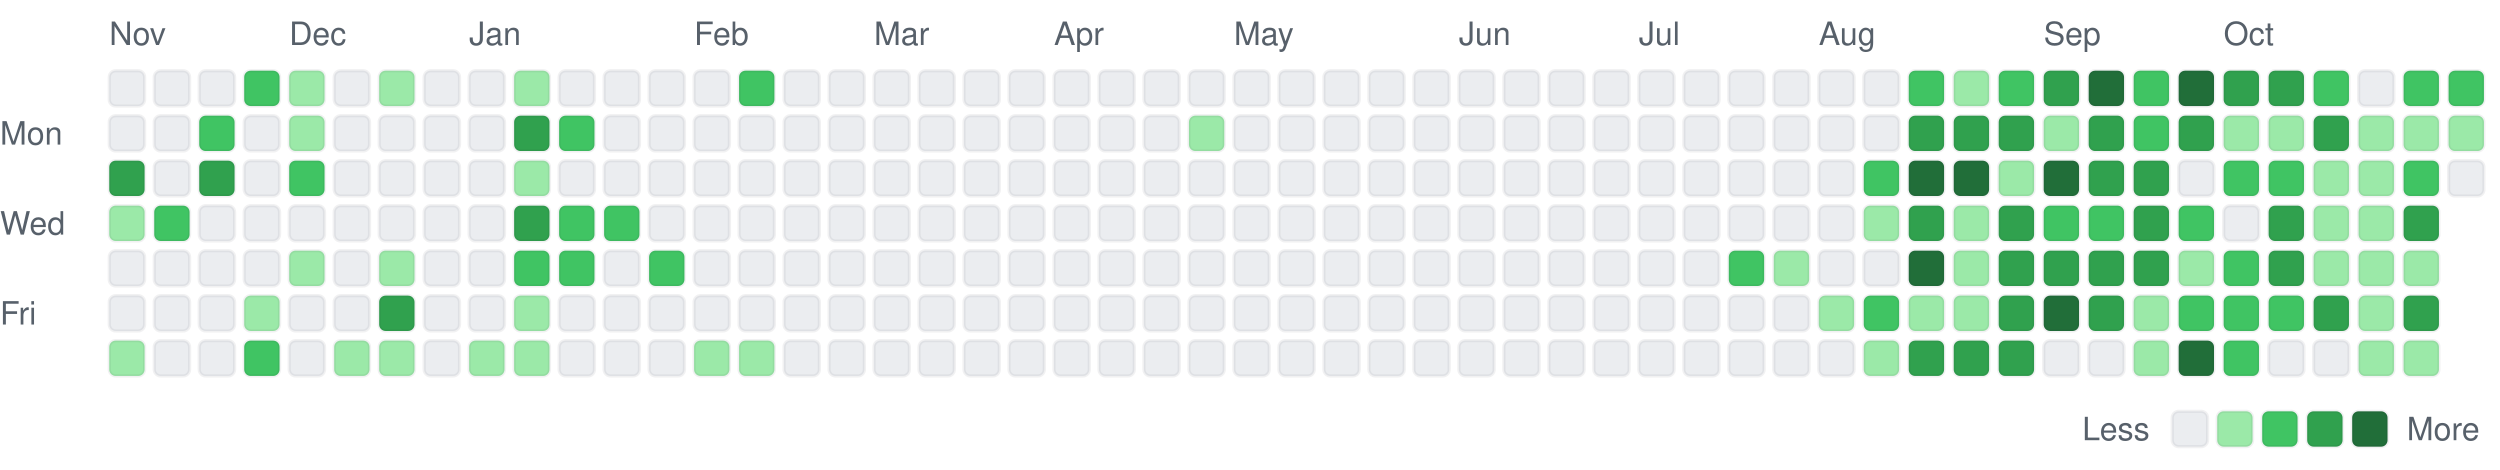
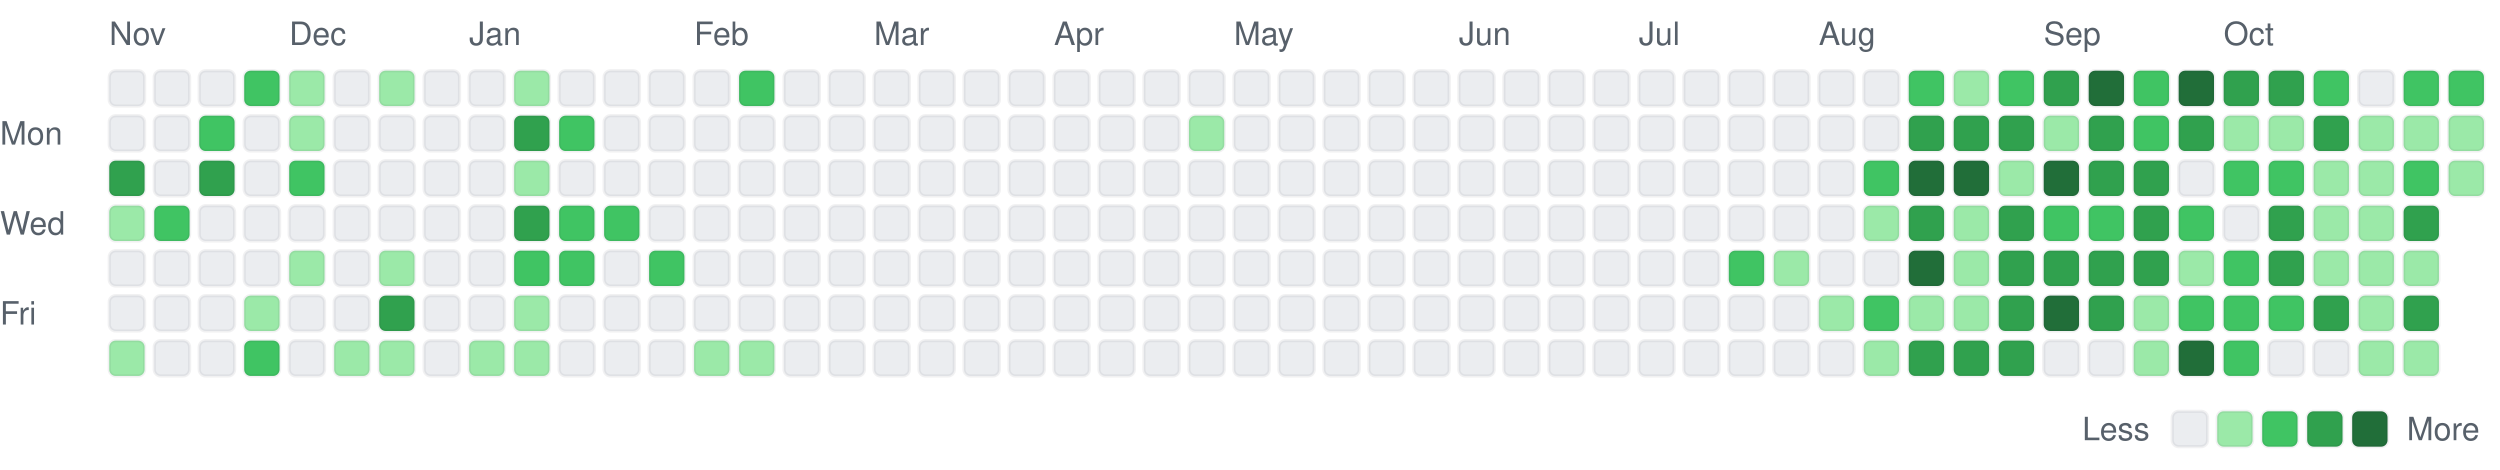
<svg xmlns="http://www.w3.org/2000/svg" width="778" height="146" viewBox="0 0 778 146" role="img" aria-label="LeetCode submissions per day, last 53 weeks">
  <style>text{font:10px -apple-system, Segoe UI, Helvetica, Arial, sans-serif;fill:#57606a}rect{rx:2px;ry:2px;stroke:rgba(27,31,35,.06);stroke-width:1px}.l0{fill:#ebedf0}.l1{fill:#9be9a8}.l2{fill:#40c463}.l3{fill:#30a14e}.l4{fill:#216e39}@media (prefers-color-scheme:dark){text{fill:#8b949e}rect{stroke:rgba(255,255,255,.05)}.l0{fill:#161b22}.l1{fill:#0e4429}.l2{fill:#006d32}.l3{fill:#26a641}.l4{fill:#39d353}}</style>
  <text x="34" y="14">Nov</text>
  <rect class="l0" x="34" y="22" width="11" height="11" />
  <rect class="l0" x="34" y="36" width="11" height="11" />
  <rect class="l3" x="34" y="50" width="11" height="11" />
  <rect class="l1" x="34" y="64" width="11" height="11" />
  <rect class="l0" x="34" y="78" width="11" height="11" />
  <rect class="l0" x="34" y="92" width="11" height="11" />
  <rect class="l1" x="34" y="106" width="11" height="11" />
  <rect class="l0" x="48" y="22" width="11" height="11" />
  <rect class="l0" x="48" y="36" width="11" height="11" />
  <rect class="l0" x="48" y="50" width="11" height="11" />
  <rect class="l2" x="48" y="64" width="11" height="11" />
  <rect class="l0" x="48" y="78" width="11" height="11" />
  <rect class="l0" x="48" y="92" width="11" height="11" />
  <rect class="l0" x="48" y="106" width="11" height="11" />
  <rect class="l0" x="62" y="22" width="11" height="11" />
  <rect class="l2" x="62" y="36" width="11" height="11" />
  <rect class="l3" x="62" y="50" width="11" height="11" />
  <rect class="l0" x="62" y="64" width="11" height="11" />
  <rect class="l0" x="62" y="78" width="11" height="11" />
  <rect class="l0" x="62" y="92" width="11" height="11" />
  <rect class="l0" x="62" y="106" width="11" height="11" />
  <rect class="l2" x="76" y="22" width="11" height="11" />
  <rect class="l0" x="76" y="36" width="11" height="11" />
  <rect class="l0" x="76" y="50" width="11" height="11" />
  <rect class="l0" x="76" y="64" width="11" height="11" />
  <rect class="l0" x="76" y="78" width="11" height="11" />
  <rect class="l1" x="76" y="92" width="11" height="11" />
  <rect class="l2" x="76" y="106" width="11" height="11" />
  <text x="90" y="14">Dec</text>
  <rect class="l1" x="90" y="22" width="11" height="11" />
  <rect class="l1" x="90" y="36" width="11" height="11" />
  <rect class="l2" x="90" y="50" width="11" height="11" />
  <rect class="l0" x="90" y="64" width="11" height="11" />
  <rect class="l1" x="90" y="78" width="11" height="11" />
  <rect class="l0" x="90" y="92" width="11" height="11" />
  <rect class="l0" x="90" y="106" width="11" height="11" />
  <rect class="l0" x="104" y="22" width="11" height="11" />
  <rect class="l0" x="104" y="36" width="11" height="11" />
  <rect class="l0" x="104" y="50" width="11" height="11" />
  <rect class="l0" x="104" y="64" width="11" height="11" />
  <rect class="l0" x="104" y="78" width="11" height="11" />
  <rect class="l0" x="104" y="92" width="11" height="11" />
  <rect class="l1" x="104" y="106" width="11" height="11" />
  <rect class="l1" x="118" y="22" width="11" height="11" />
  <rect class="l0" x="118" y="36" width="11" height="11" />
  <rect class="l0" x="118" y="50" width="11" height="11" />
  <rect class="l0" x="118" y="64" width="11" height="11" />
  <rect class="l1" x="118" y="78" width="11" height="11" />
  <rect class="l3" x="118" y="92" width="11" height="11" />
  <rect class="l1" x="118" y="106" width="11" height="11" />
  <rect class="l0" x="132" y="22" width="11" height="11" />
  <rect class="l0" x="132" y="36" width="11" height="11" />
  <rect class="l0" x="132" y="50" width="11" height="11" />
  <rect class="l0" x="132" y="64" width="11" height="11" />
  <rect class="l0" x="132" y="78" width="11" height="11" />
  <rect class="l0" x="132" y="92" width="11" height="11" />
  <rect class="l0" x="132" y="106" width="11" height="11" />
  <text x="146" y="14">Jan</text>
  <rect class="l0" x="146" y="22" width="11" height="11" />
  <rect class="l0" x="146" y="36" width="11" height="11" />
  <rect class="l0" x="146" y="50" width="11" height="11" />
  <rect class="l0" x="146" y="64" width="11" height="11" />
  <rect class="l0" x="146" y="78" width="11" height="11" />
  <rect class="l0" x="146" y="92" width="11" height="11" />
  <rect class="l1" x="146" y="106" width="11" height="11" />
  <rect class="l1" x="160" y="22" width="11" height="11" />
  <rect class="l3" x="160" y="36" width="11" height="11" />
  <rect class="l1" x="160" y="50" width="11" height="11" />
  <rect class="l3" x="160" y="64" width="11" height="11" />
  <rect class="l2" x="160" y="78" width="11" height="11" />
  <rect class="l1" x="160" y="92" width="11" height="11" />
  <rect class="l1" x="160" y="106" width="11" height="11" />
  <rect class="l0" x="174" y="22" width="11" height="11" />
  <rect class="l2" x="174" y="36" width="11" height="11" />
  <rect class="l0" x="174" y="50" width="11" height="11" />
  <rect class="l2" x="174" y="64" width="11" height="11" />
  <rect class="l2" x="174" y="78" width="11" height="11" />
  <rect class="l0" x="174" y="92" width="11" height="11" />
  <rect class="l0" x="174" y="106" width="11" height="11" />
  <rect class="l0" x="188" y="22" width="11" height="11" />
  <rect class="l0" x="188" y="36" width="11" height="11" />
  <rect class="l0" x="188" y="50" width="11" height="11" />
  <rect class="l2" x="188" y="64" width="11" height="11" />
  <rect class="l0" x="188" y="78" width="11" height="11" />
  <rect class="l0" x="188" y="92" width="11" height="11" />
  <rect class="l0" x="188" y="106" width="11" height="11" />
  <rect class="l0" x="202" y="22" width="11" height="11" />
  <rect class="l0" x="202" y="36" width="11" height="11" />
  <rect class="l0" x="202" y="50" width="11" height="11" />
  <rect class="l0" x="202" y="64" width="11" height="11" />
  <rect class="l2" x="202" y="78" width="11" height="11" />
  <rect class="l0" x="202" y="92" width="11" height="11" />
  <rect class="l0" x="202" y="106" width="11" height="11" />
  <text x="216" y="14">Feb</text>
  <rect class="l0" x="216" y="22" width="11" height="11" />
  <rect class="l0" x="216" y="36" width="11" height="11" />
  <rect class="l0" x="216" y="50" width="11" height="11" />
  <rect class="l0" x="216" y="64" width="11" height="11" />
  <rect class="l0" x="216" y="78" width="11" height="11" />
  <rect class="l0" x="216" y="92" width="11" height="11" />
  <rect class="l1" x="216" y="106" width="11" height="11" />
  <rect class="l2" x="230" y="22" width="11" height="11" />
  <rect class="l0" x="230" y="36" width="11" height="11" />
  <rect class="l0" x="230" y="50" width="11" height="11" />
  <rect class="l0" x="230" y="64" width="11" height="11" />
  <rect class="l0" x="230" y="78" width="11" height="11" />
  <rect class="l0" x="230" y="92" width="11" height="11" />
  <rect class="l1" x="230" y="106" width="11" height="11" />
  <rect class="l0" x="244" y="22" width="11" height="11" />
  <rect class="l0" x="244" y="36" width="11" height="11" />
  <rect class="l0" x="244" y="50" width="11" height="11" />
  <rect class="l0" x="244" y="64" width="11" height="11" />
  <rect class="l0" x="244" y="78" width="11" height="11" />
  <rect class="l0" x="244" y="92" width="11" height="11" />
  <rect class="l0" x="244" y="106" width="11" height="11" />
  <rect class="l0" x="258" y="22" width="11" height="11" />
  <rect class="l0" x="258" y="36" width="11" height="11" />
  <rect class="l0" x="258" y="50" width="11" height="11" />
  <rect class="l0" x="258" y="64" width="11" height="11" />
  <rect class="l0" x="258" y="78" width="11" height="11" />
  <rect class="l0" x="258" y="92" width="11" height="11" />
  <rect class="l0" x="258" y="106" width="11" height="11" />
  <text x="272" y="14">Mar</text>
  <rect class="l0" x="272" y="22" width="11" height="11" />
  <rect class="l0" x="272" y="36" width="11" height="11" />
  <rect class="l0" x="272" y="50" width="11" height="11" />
  <rect class="l0" x="272" y="64" width="11" height="11" />
  <rect class="l0" x="272" y="78" width="11" height="11" />
  <rect class="l0" x="272" y="92" width="11" height="11" />
  <rect class="l0" x="272" y="106" width="11" height="11" />
  <rect class="l0" x="286" y="22" width="11" height="11" />
  <rect class="l0" x="286" y="36" width="11" height="11" />
  <rect class="l0" x="286" y="50" width="11" height="11" />
  <rect class="l0" x="286" y="64" width="11" height="11" />
  <rect class="l0" x="286" y="78" width="11" height="11" />
  <rect class="l0" x="286" y="92" width="11" height="11" />
  <rect class="l0" x="286" y="106" width="11" height="11" />
  <rect class="l0" x="300" y="22" width="11" height="11" />
  <rect class="l0" x="300" y="36" width="11" height="11" />
  <rect class="l0" x="300" y="50" width="11" height="11" />
  <rect class="l0" x="300" y="64" width="11" height="11" />
  <rect class="l0" x="300" y="78" width="11" height="11" />
  <rect class="l0" x="300" y="92" width="11" height="11" />
  <rect class="l0" x="300" y="106" width="11" height="11" />
  <rect class="l0" x="314" y="22" width="11" height="11" />
  <rect class="l0" x="314" y="36" width="11" height="11" />
  <rect class="l0" x="314" y="50" width="11" height="11" />
  <rect class="l0" x="314" y="64" width="11" height="11" />
  <rect class="l0" x="314" y="78" width="11" height="11" />
  <rect class="l0" x="314" y="92" width="11" height="11" />
  <rect class="l0" x="314" y="106" width="11" height="11" />
  <text x="328" y="14">Apr</text>
  <rect class="l0" x="328" y="22" width="11" height="11" />
  <rect class="l0" x="328" y="36" width="11" height="11" />
  <rect class="l0" x="328" y="50" width="11" height="11" />
  <rect class="l0" x="328" y="64" width="11" height="11" />
  <rect class="l0" x="328" y="78" width="11" height="11" />
  <rect class="l0" x="328" y="92" width="11" height="11" />
  <rect class="l0" x="328" y="106" width="11" height="11" />
  <rect class="l0" x="342" y="22" width="11" height="11" />
  <rect class="l0" x="342" y="36" width="11" height="11" />
  <rect class="l0" x="342" y="50" width="11" height="11" />
  <rect class="l0" x="342" y="64" width="11" height="11" />
  <rect class="l0" x="342" y="78" width="11" height="11" />
  <rect class="l0" x="342" y="92" width="11" height="11" />
  <rect class="l0" x="342" y="106" width="11" height="11" />
  <rect class="l0" x="356" y="22" width="11" height="11" />
  <rect class="l0" x="356" y="36" width="11" height="11" />
  <rect class="l0" x="356" y="50" width="11" height="11" />
  <rect class="l0" x="356" y="64" width="11" height="11" />
  <rect class="l0" x="356" y="78" width="11" height="11" />
  <rect class="l0" x="356" y="92" width="11" height="11" />
  <rect class="l0" x="356" y="106" width="11" height="11" />
  <rect class="l0" x="370" y="22" width="11" height="11" />
  <rect class="l1" x="370" y="36" width="11" height="11" />
  <rect class="l0" x="370" y="50" width="11" height="11" />
  <rect class="l0" x="370" y="64" width="11" height="11" />
  <rect class="l0" x="370" y="78" width="11" height="11" />
  <rect class="l0" x="370" y="92" width="11" height="11" />
  <rect class="l0" x="370" y="106" width="11" height="11" />
  <text x="384" y="14">May</text>
  <rect class="l0" x="384" y="22" width="11" height="11" />
  <rect class="l0" x="384" y="36" width="11" height="11" />
  <rect class="l0" x="384" y="50" width="11" height="11" />
  <rect class="l0" x="384" y="64" width="11" height="11" />
  <rect class="l0" x="384" y="78" width="11" height="11" />
  <rect class="l0" x="384" y="92" width="11" height="11" />
  <rect class="l0" x="384" y="106" width="11" height="11" />
  <rect class="l0" x="398" y="22" width="11" height="11" />
  <rect class="l0" x="398" y="36" width="11" height="11" />
  <rect class="l0" x="398" y="50" width="11" height="11" />
  <rect class="l0" x="398" y="64" width="11" height="11" />
  <rect class="l0" x="398" y="78" width="11" height="11" />
  <rect class="l0" x="398" y="92" width="11" height="11" />
  <rect class="l0" x="398" y="106" width="11" height="11" />
  <rect class="l0" x="412" y="22" width="11" height="11" />
  <rect class="l0" x="412" y="36" width="11" height="11" />
  <rect class="l0" x="412" y="50" width="11" height="11" />
  <rect class="l0" x="412" y="64" width="11" height="11" />
  <rect class="l0" x="412" y="78" width="11" height="11" />
  <rect class="l0" x="412" y="92" width="11" height="11" />
  <rect class="l0" x="412" y="106" width="11" height="11" />
  <rect class="l0" x="426" y="22" width="11" height="11" />
  <rect class="l0" x="426" y="36" width="11" height="11" />
  <rect class="l0" x="426" y="50" width="11" height="11" />
  <rect class="l0" x="426" y="64" width="11" height="11" />
  <rect class="l0" x="426" y="78" width="11" height="11" />
  <rect class="l0" x="426" y="92" width="11" height="11" />
  <rect class="l0" x="426" y="106" width="11" height="11" />
  <rect class="l0" x="440" y="22" width="11" height="11" />
  <rect class="l0" x="440" y="36" width="11" height="11" />
  <rect class="l0" x="440" y="50" width="11" height="11" />
  <rect class="l0" x="440" y="64" width="11" height="11" />
  <rect class="l0" x="440" y="78" width="11" height="11" />
  <rect class="l0" x="440" y="92" width="11" height="11" />
  <rect class="l0" x="440" y="106" width="11" height="11" />
  <text x="454" y="14">Jun</text>
  <rect class="l0" x="454" y="22" width="11" height="11" />
  <rect class="l0" x="454" y="36" width="11" height="11" />
  <rect class="l0" x="454" y="50" width="11" height="11" />
  <rect class="l0" x="454" y="64" width="11" height="11" />
  <rect class="l0" x="454" y="78" width="11" height="11" />
  <rect class="l0" x="454" y="92" width="11" height="11" />
  <rect class="l0" x="454" y="106" width="11" height="11" />
  <rect class="l0" x="468" y="22" width="11" height="11" />
  <rect class="l0" x="468" y="36" width="11" height="11" />
  <rect class="l0" x="468" y="50" width="11" height="11" />
  <rect class="l0" x="468" y="64" width="11" height="11" />
  <rect class="l0" x="468" y="78" width="11" height="11" />
  <rect class="l0" x="468" y="92" width="11" height="11" />
  <rect class="l0" x="468" y="106" width="11" height="11" />
  <rect class="l0" x="482" y="22" width="11" height="11" />
  <rect class="l0" x="482" y="36" width="11" height="11" />
  <rect class="l0" x="482" y="50" width="11" height="11" />
  <rect class="l0" x="482" y="64" width="11" height="11" />
  <rect class="l0" x="482" y="78" width="11" height="11" />
  <rect class="l0" x="482" y="92" width="11" height="11" />
  <rect class="l0" x="482" y="106" width="11" height="11" />
  <rect class="l0" x="496" y="22" width="11" height="11" />
  <rect class="l0" x="496" y="36" width="11" height="11" />
  <rect class="l0" x="496" y="50" width="11" height="11" />
  <rect class="l0" x="496" y="64" width="11" height="11" />
  <rect class="l0" x="496" y="78" width="11" height="11" />
  <rect class="l0" x="496" y="92" width="11" height="11" />
  <rect class="l0" x="496" y="106" width="11" height="11" />
  <text x="510" y="14">Jul</text>
  <rect class="l0" x="510" y="22" width="11" height="11" />
  <rect class="l0" x="510" y="36" width="11" height="11" />
  <rect class="l0" x="510" y="50" width="11" height="11" />
  <rect class="l0" x="510" y="64" width="11" height="11" />
  <rect class="l0" x="510" y="78" width="11" height="11" />
  <rect class="l0" x="510" y="92" width="11" height="11" />
  <rect class="l0" x="510" y="106" width="11" height="11" />
  <rect class="l0" x="524" y="22" width="11" height="11" />
  <rect class="l0" x="524" y="36" width="11" height="11" />
  <rect class="l0" x="524" y="50" width="11" height="11" />
  <rect class="l0" x="524" y="64" width="11" height="11" />
  <rect class="l0" x="524" y="78" width="11" height="11" />
  <rect class="l0" x="524" y="92" width="11" height="11" />
  <rect class="l0" x="524" y="106" width="11" height="11" />
  <rect class="l0" x="538" y="22" width="11" height="11" />
  <rect class="l0" x="538" y="36" width="11" height="11" />
  <rect class="l0" x="538" y="50" width="11" height="11" />
  <rect class="l0" x="538" y="64" width="11" height="11" />
  <rect class="l2" x="538" y="78" width="11" height="11" />
  <rect class="l0" x="538" y="92" width="11" height="11" />
  <rect class="l0" x="538" y="106" width="11" height="11" />
  <rect class="l0" x="552" y="22" width="11" height="11" />
  <rect class="l0" x="552" y="36" width="11" height="11" />
  <rect class="l0" x="552" y="50" width="11" height="11" />
  <rect class="l0" x="552" y="64" width="11" height="11" />
  <rect class="l1" x="552" y="78" width="11" height="11" />
  <rect class="l0" x="552" y="92" width="11" height="11" />
  <rect class="l0" x="552" y="106" width="11" height="11" />
  <text x="566" y="14">Aug</text>
  <rect class="l0" x="566" y="22" width="11" height="11" />
  <rect class="l0" x="566" y="36" width="11" height="11" />
  <rect class="l0" x="566" y="50" width="11" height="11" />
  <rect class="l0" x="566" y="64" width="11" height="11" />
  <rect class="l0" x="566" y="78" width="11" height="11" />
  <rect class="l1" x="566" y="92" width="11" height="11" />
  <rect class="l0" x="566" y="106" width="11" height="11" />
  <rect class="l0" x="580" y="22" width="11" height="11" />
  <rect class="l0" x="580" y="36" width="11" height="11" />
  <rect class="l2" x="580" y="50" width="11" height="11" />
  <rect class="l1" x="580" y="64" width="11" height="11" />
  <rect class="l0" x="580" y="78" width="11" height="11" />
  <rect class="l2" x="580" y="92" width="11" height="11" />
  <rect class="l1" x="580" y="106" width="11" height="11" />
  <rect class="l2" x="594" y="22" width="11" height="11" />
  <rect class="l3" x="594" y="36" width="11" height="11" />
  <rect class="l4" x="594" y="50" width="11" height="11" />
  <rect class="l3" x="594" y="64" width="11" height="11" />
  <rect class="l4" x="594" y="78" width="11" height="11" />
  <rect class="l1" x="594" y="92" width="11" height="11" />
  <rect class="l3" x="594" y="106" width="11" height="11" />
  <rect class="l1" x="608" y="22" width="11" height="11" />
  <rect class="l3" x="608" y="36" width="11" height="11" />
  <rect class="l4" x="608" y="50" width="11" height="11" />
  <rect class="l1" x="608" y="64" width="11" height="11" />
  <rect class="l1" x="608" y="78" width="11" height="11" />
  <rect class="l1" x="608" y="92" width="11" height="11" />
  <rect class="l3" x="608" y="106" width="11" height="11" />
  <rect class="l2" x="622" y="22" width="11" height="11" />
  <rect class="l3" x="622" y="36" width="11" height="11" />
  <rect class="l1" x="622" y="50" width="11" height="11" />
  <rect class="l3" x="622" y="64" width="11" height="11" />
  <rect class="l3" x="622" y="78" width="11" height="11" />
  <rect class="l3" x="622" y="92" width="11" height="11" />
  <rect class="l3" x="622" y="106" width="11" height="11" />
  <text x="636" y="14">Sep</text>
  <rect class="l3" x="636" y="22" width="11" height="11" />
  <rect class="l1" x="636" y="36" width="11" height="11" />
  <rect class="l4" x="636" y="50" width="11" height="11" />
  <rect class="l2" x="636" y="64" width="11" height="11" />
  <rect class="l3" x="636" y="78" width="11" height="11" />
  <rect class="l4" x="636" y="92" width="11" height="11" />
  <rect class="l0" x="636" y="106" width="11" height="11" />
  <rect class="l4" x="650" y="22" width="11" height="11" />
  <rect class="l3" x="650" y="36" width="11" height="11" />
  <rect class="l3" x="650" y="50" width="11" height="11" />
  <rect class="l2" x="650" y="64" width="11" height="11" />
  <rect class="l3" x="650" y="78" width="11" height="11" />
  <rect class="l3" x="650" y="92" width="11" height="11" />
  <rect class="l0" x="650" y="106" width="11" height="11" />
  <rect class="l2" x="664" y="22" width="11" height="11" />
  <rect class="l2" x="664" y="36" width="11" height="11" />
  <rect class="l3" x="664" y="50" width="11" height="11" />
  <rect class="l3" x="664" y="64" width="11" height="11" />
  <rect class="l3" x="664" y="78" width="11" height="11" />
  <rect class="l1" x="664" y="92" width="11" height="11" />
  <rect class="l1" x="664" y="106" width="11" height="11" />
  <rect class="l4" x="678" y="22" width="11" height="11" />
  <rect class="l3" x="678" y="36" width="11" height="11" />
  <rect class="l0" x="678" y="50" width="11" height="11" />
  <rect class="l2" x="678" y="64" width="11" height="11" />
  <rect class="l1" x="678" y="78" width="11" height="11" />
  <rect class="l2" x="678" y="92" width="11" height="11" />
  <rect class="l4" x="678" y="106" width="11" height="11" />
  <text x="692" y="14">Oct</text>
  <rect class="l3" x="692" y="22" width="11" height="11" />
  <rect class="l1" x="692" y="36" width="11" height="11" />
  <rect class="l2" x="692" y="50" width="11" height="11" />
  <rect class="l0" x="692" y="64" width="11" height="11" />
  <rect class="l2" x="692" y="78" width="11" height="11" />
  <rect class="l2" x="692" y="92" width="11" height="11" />
  <rect class="l2" x="692" y="106" width="11" height="11" />
  <rect class="l3" x="706" y="22" width="11" height="11" />
  <rect class="l1" x="706" y="36" width="11" height="11" />
  <rect class="l2" x="706" y="50" width="11" height="11" />
  <rect class="l3" x="706" y="64" width="11" height="11" />
  <rect class="l3" x="706" y="78" width="11" height="11" />
  <rect class="l2" x="706" y="92" width="11" height="11" />
  <rect class="l0" x="706" y="106" width="11" height="11" />
  <rect class="l2" x="720" y="22" width="11" height="11" />
  <rect class="l3" x="720" y="36" width="11" height="11" />
  <rect class="l1" x="720" y="50" width="11" height="11" />
  <rect class="l1" x="720" y="64" width="11" height="11" />
  <rect class="l1" x="720" y="78" width="11" height="11" />
  <rect class="l3" x="720" y="92" width="11" height="11" />
  <rect class="l0" x="720" y="106" width="11" height="11" />
  <rect class="l0" x="734" y="22" width="11" height="11" />
  <rect class="l1" x="734" y="36" width="11" height="11" />
  <rect class="l1" x="734" y="50" width="11" height="11" />
  <rect class="l1" x="734" y="64" width="11" height="11" />
  <rect class="l1" x="734" y="78" width="11" height="11" />
  <rect class="l1" x="734" y="92" width="11" height="11" />
  <rect class="l1" x="734" y="106" width="11" height="11" />
  <rect class="l2" x="748" y="22" width="11" height="11" />
  <rect class="l1" x="748" y="36" width="11" height="11" />
  <rect class="l2" x="748" y="50" width="11" height="11" />
  <rect class="l3" x="748" y="64" width="11" height="11" />
  <rect class="l1" x="748" y="78" width="11" height="11" />
  <rect class="l3" x="748" y="92" width="11" height="11" />
  <rect class="l1" x="748" y="106" width="11" height="11" />
  <rect class="l2" x="762" y="22" width="11" height="11" />
  <rect class="l1" x="762" y="36" width="11" height="11" />
-   <rect class="l0" x="762" y="50" width="11" height="11" />
+   <rect class="l1" x="762" y="50" width="11" height="11" />
  <text x="0" y="45">Mon</text>
  <text x="0" y="73">Wed</text>
  <text x="0" y="101">Fri</text>
  <text x="648" y="137">Less</text>
  <rect class="l0" x="676" y="128" width="11" height="11" />
  <rect class="l1" x="690" y="128" width="11" height="11" />
  <rect class="l2" x="704" y="128" width="11" height="11" />
  <rect class="l3" x="718" y="128" width="11" height="11" />
  <rect class="l4" x="732" y="128" width="11" height="11" />
  <text x="749" y="137">More</text>
</svg>
